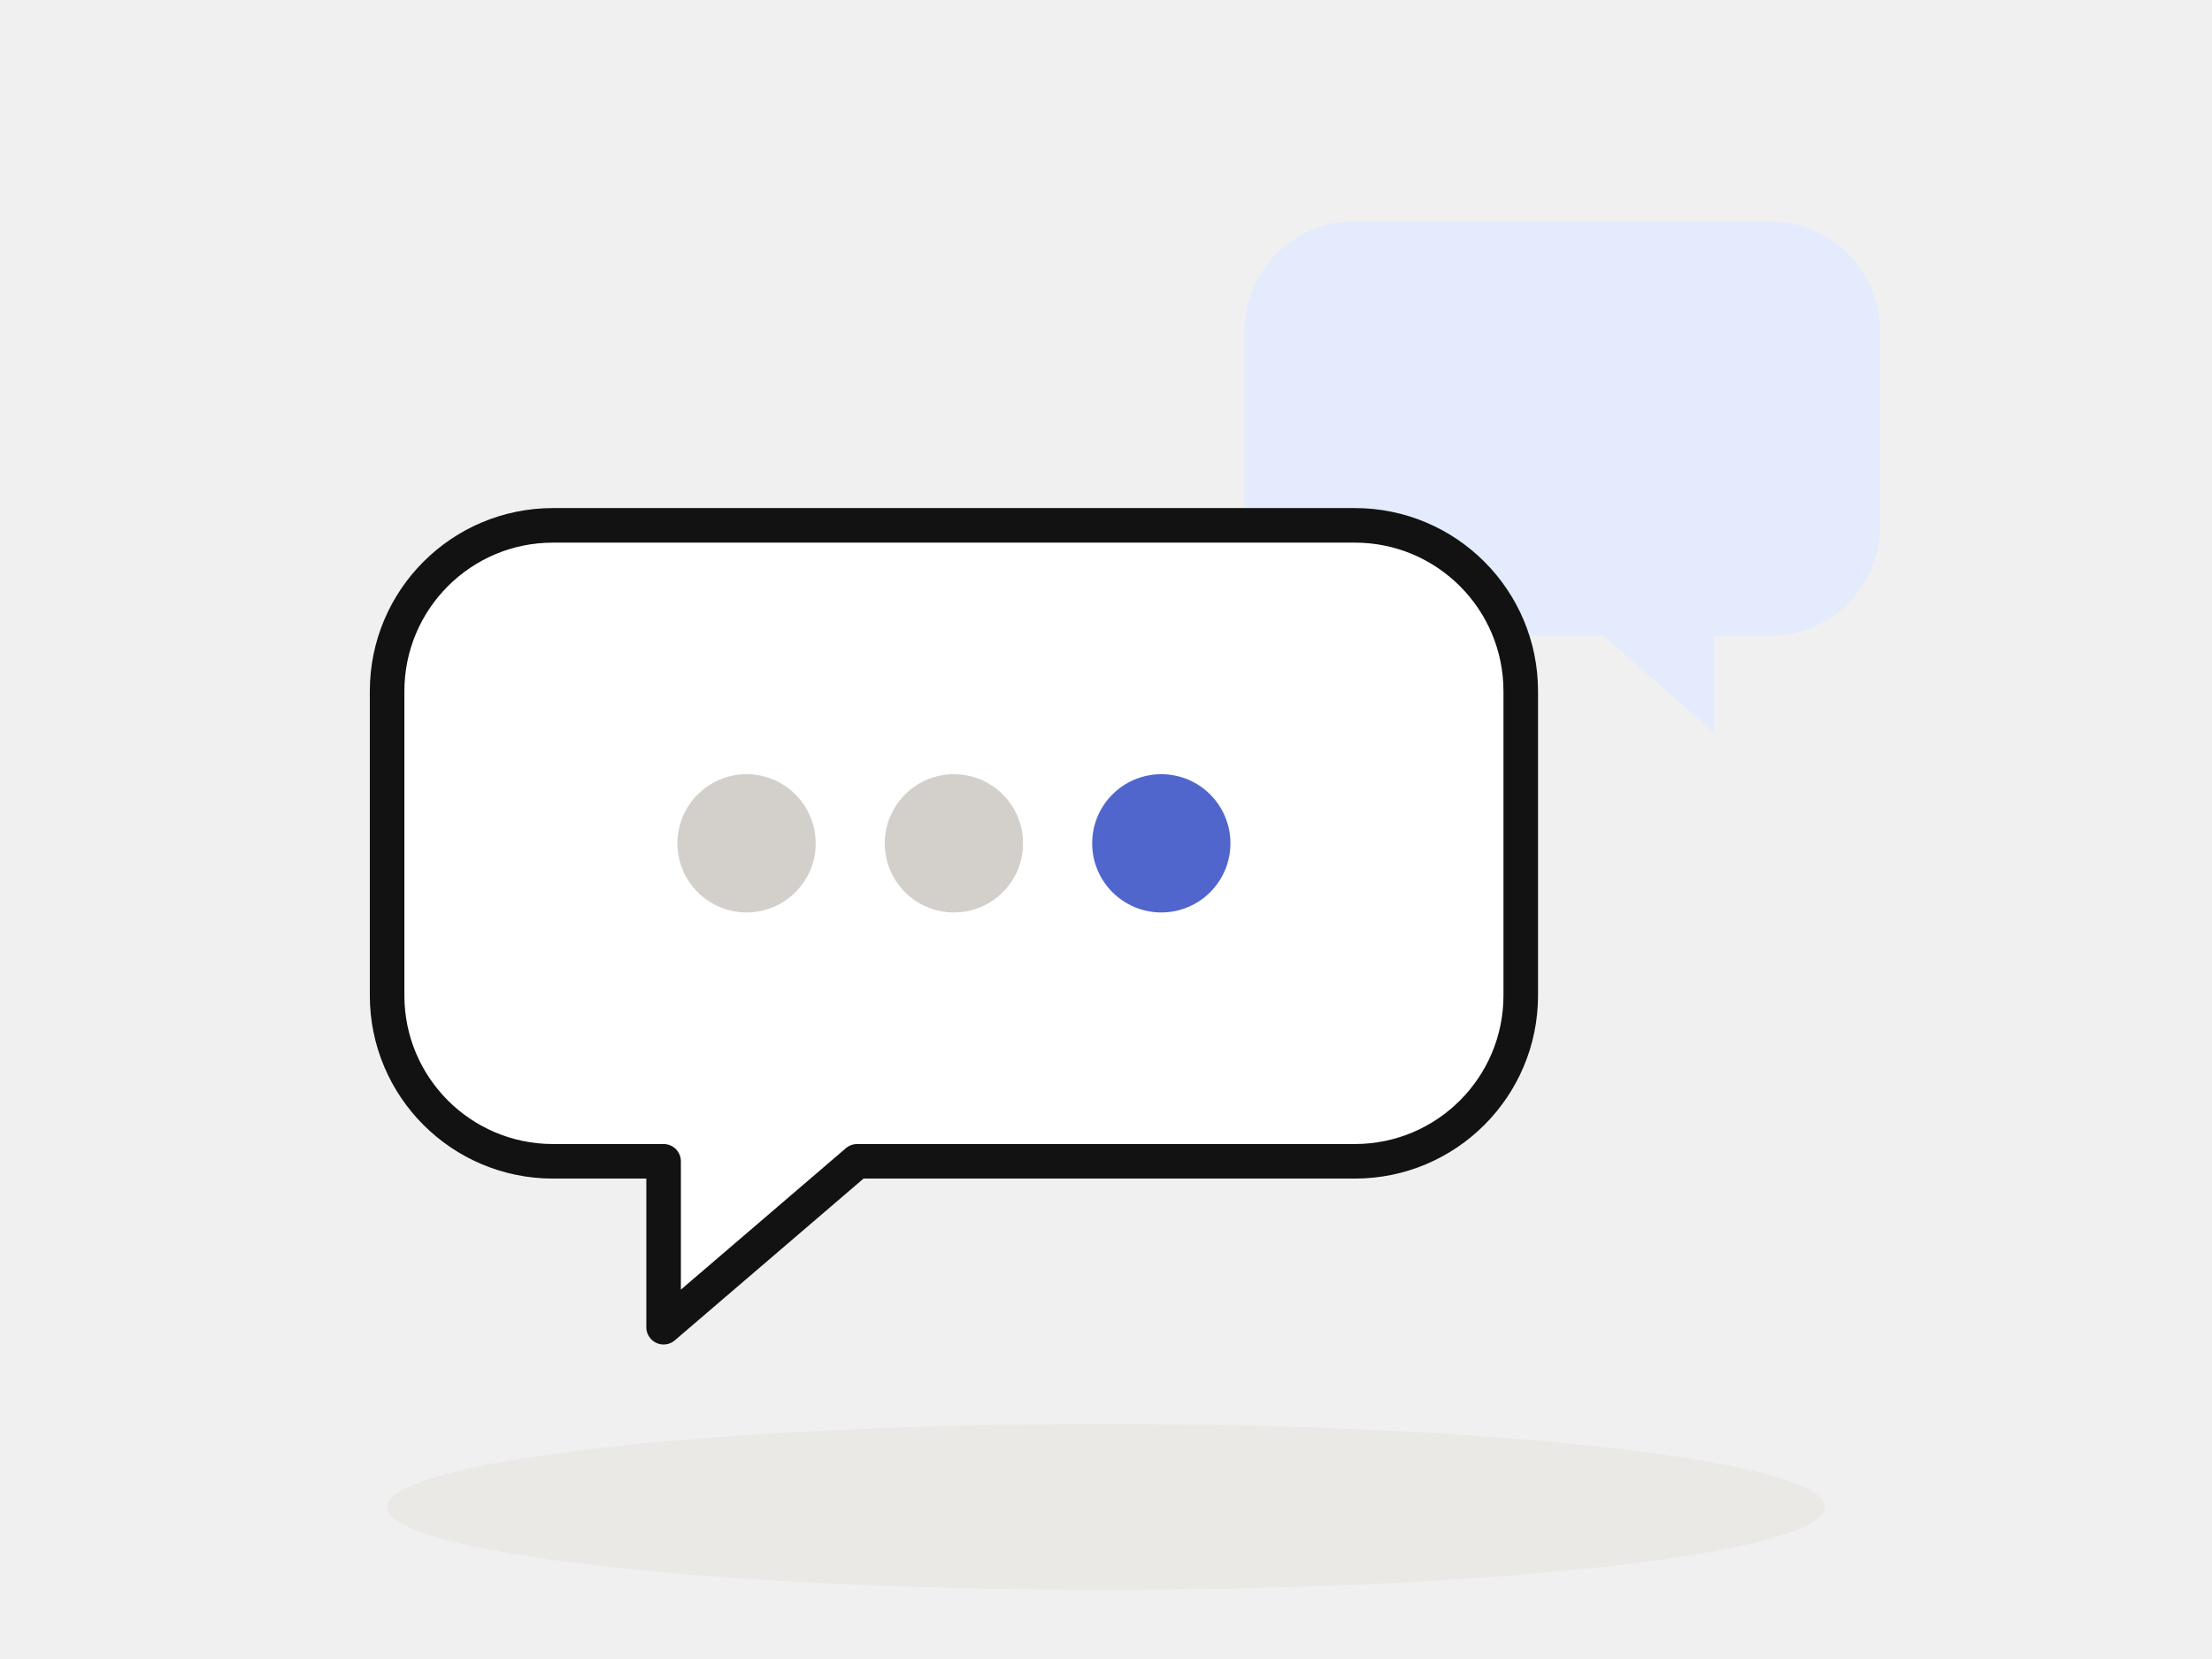
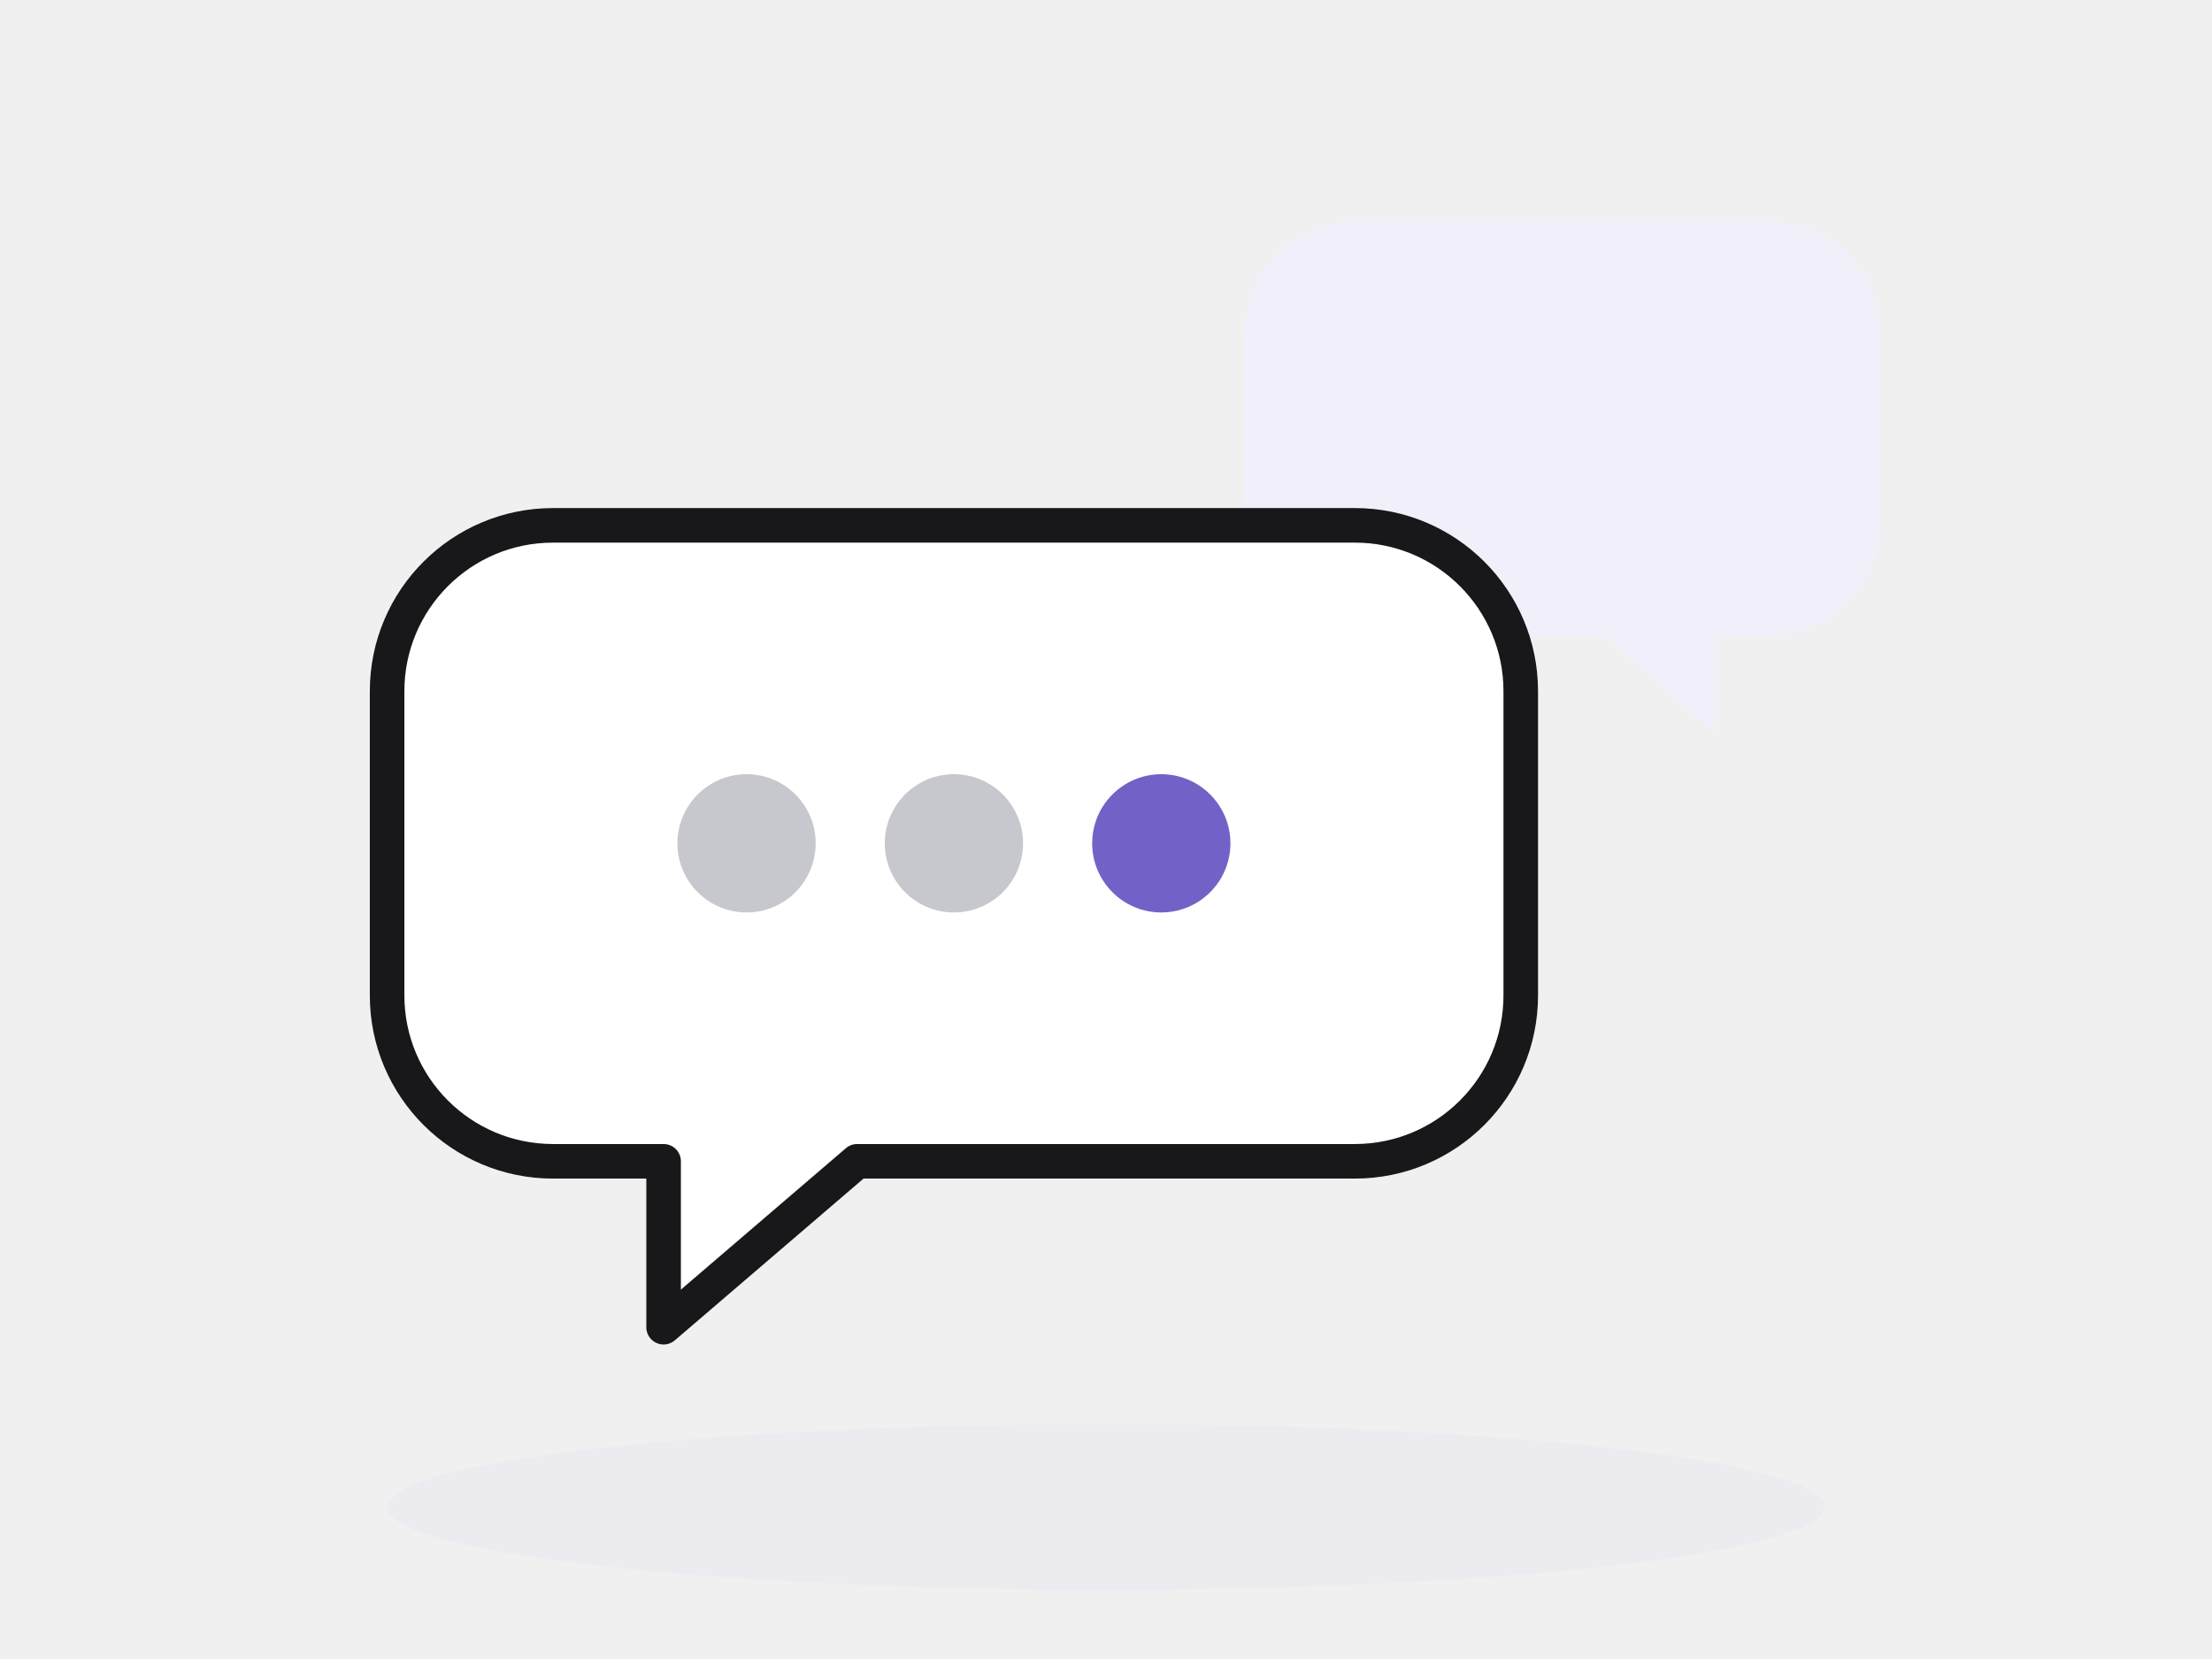
<svg xmlns="http://www.w3.org/2000/svg" viewBox="0 0 160 120" width="160" height="120">
-   <ellipse fill="#eae9e6" cx="80" cy="109" rx="52" ry="6" />
-   <path fill="#e4ebfc" d="M98 16h30a8 8 0 0 1 8 8v14a8 8 0 0 1-8 8h-4v7l-8-7H98a8 8 0 0 1-8-8V24a8 8 0 0 1 8-8z" />
-   <path fill="#ffffff" stroke="#121212" stroke-width="2.5" stroke-linecap="round" stroke-linejoin="round" d="M40 38h58a12 12 0 0 1 12 12v22a12 12 0 0 1-12 12H62l-14 12V84h-8a12 12 0 0 1-12-12V50a12 12 0 0 1 12-12z" />
-   <circle fill="#d3d0cc" cx="54" cy="61" r="5" />
-   <circle fill="#d3d0cc" cx="69" cy="61" r="5" />
-   <circle fill="#5066cc" cx="84" cy="61" r="5" />
+   <ellipse fill="#ececf0" cx="80" cy="109" rx="52" ry="6" />
+   <path fill="#f1eff9" d="M98 16h30a8 8 0 0 1 8 8v14a8 8 0 0 1-8 8h-4v7l-8-7H98a8 8 0 0 1-8-8V24a8 8 0 0 1 8-8z" />
+   <path fill="#ffffff" stroke="#18181b" stroke-width="2.5" stroke-linecap="round" stroke-linejoin="round" d="M40 38h58a12 12 0 0 1 12 12v22a12 12 0 0 1-12 12H62l-14 12V84h-8a12 12 0 0 1-12-12V50a12 12 0 0 1 12-12z" />
+   <circle fill="#c7c7ce" cx="54" cy="61" r="5" />
+   <circle fill="#c7c7ce" cx="69" cy="61" r="5" />
+   <circle fill="#7262c7" cx="84" cy="61" r="5" />
</svg>
